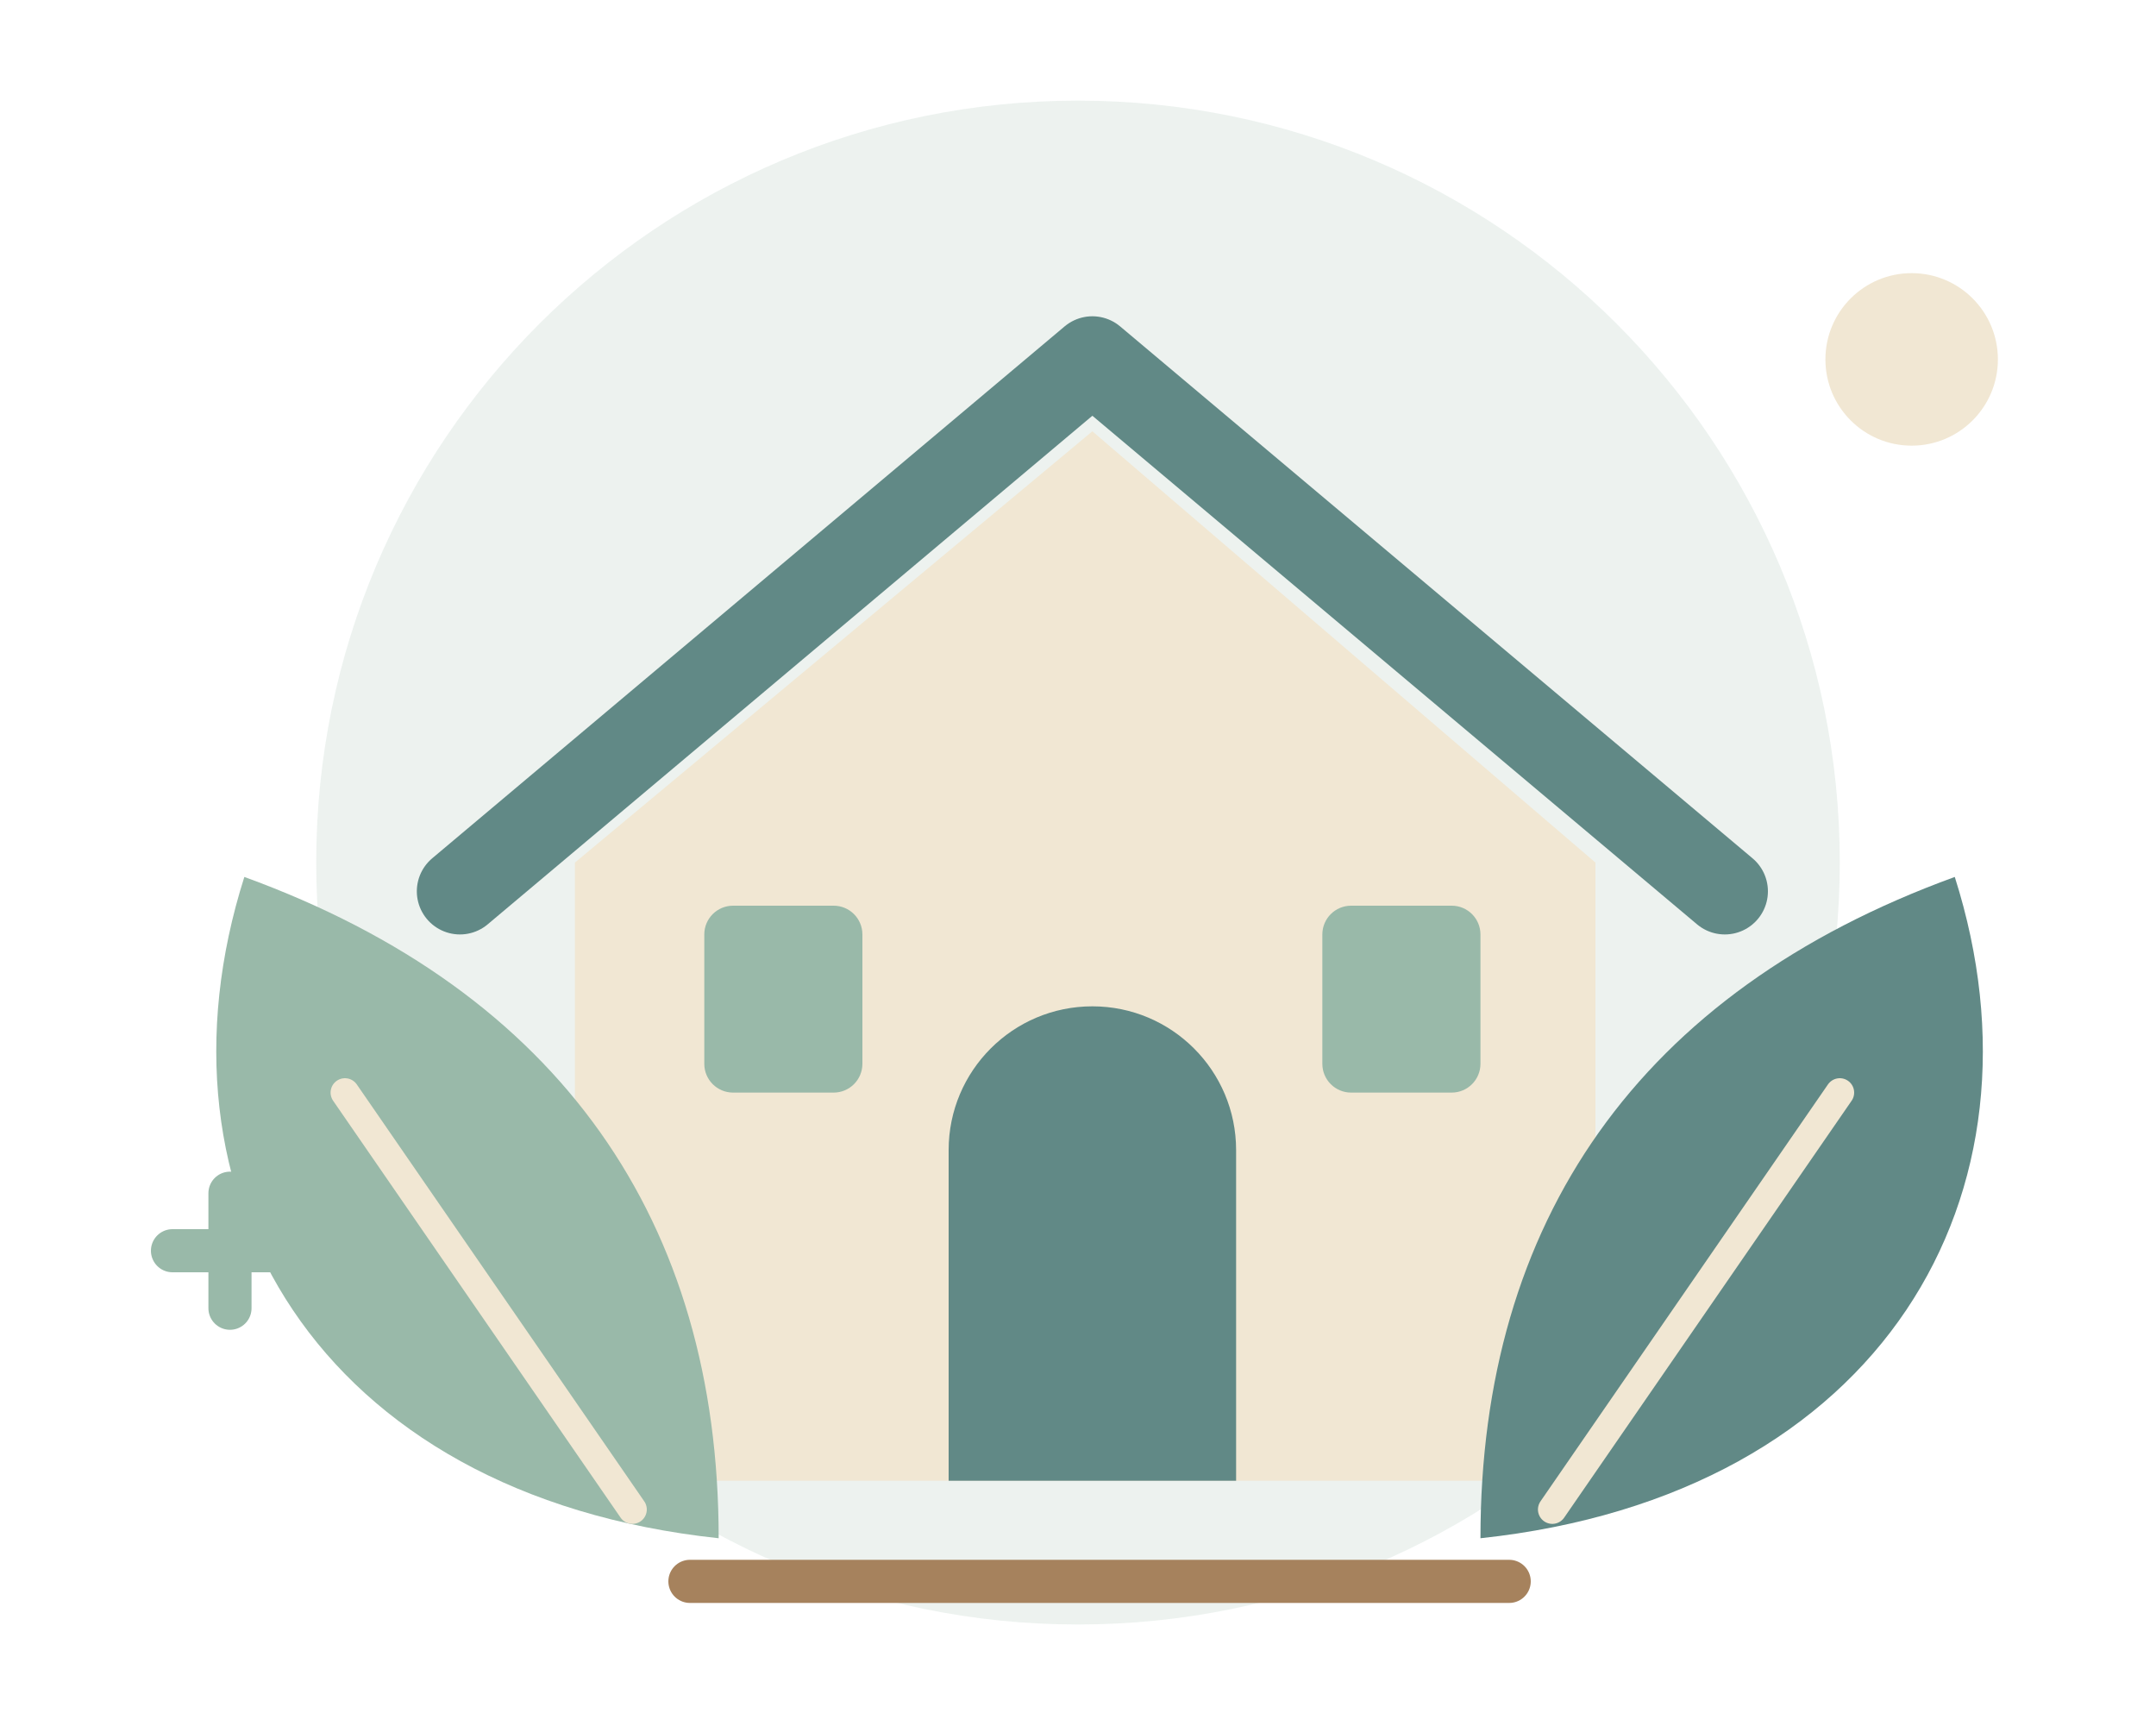
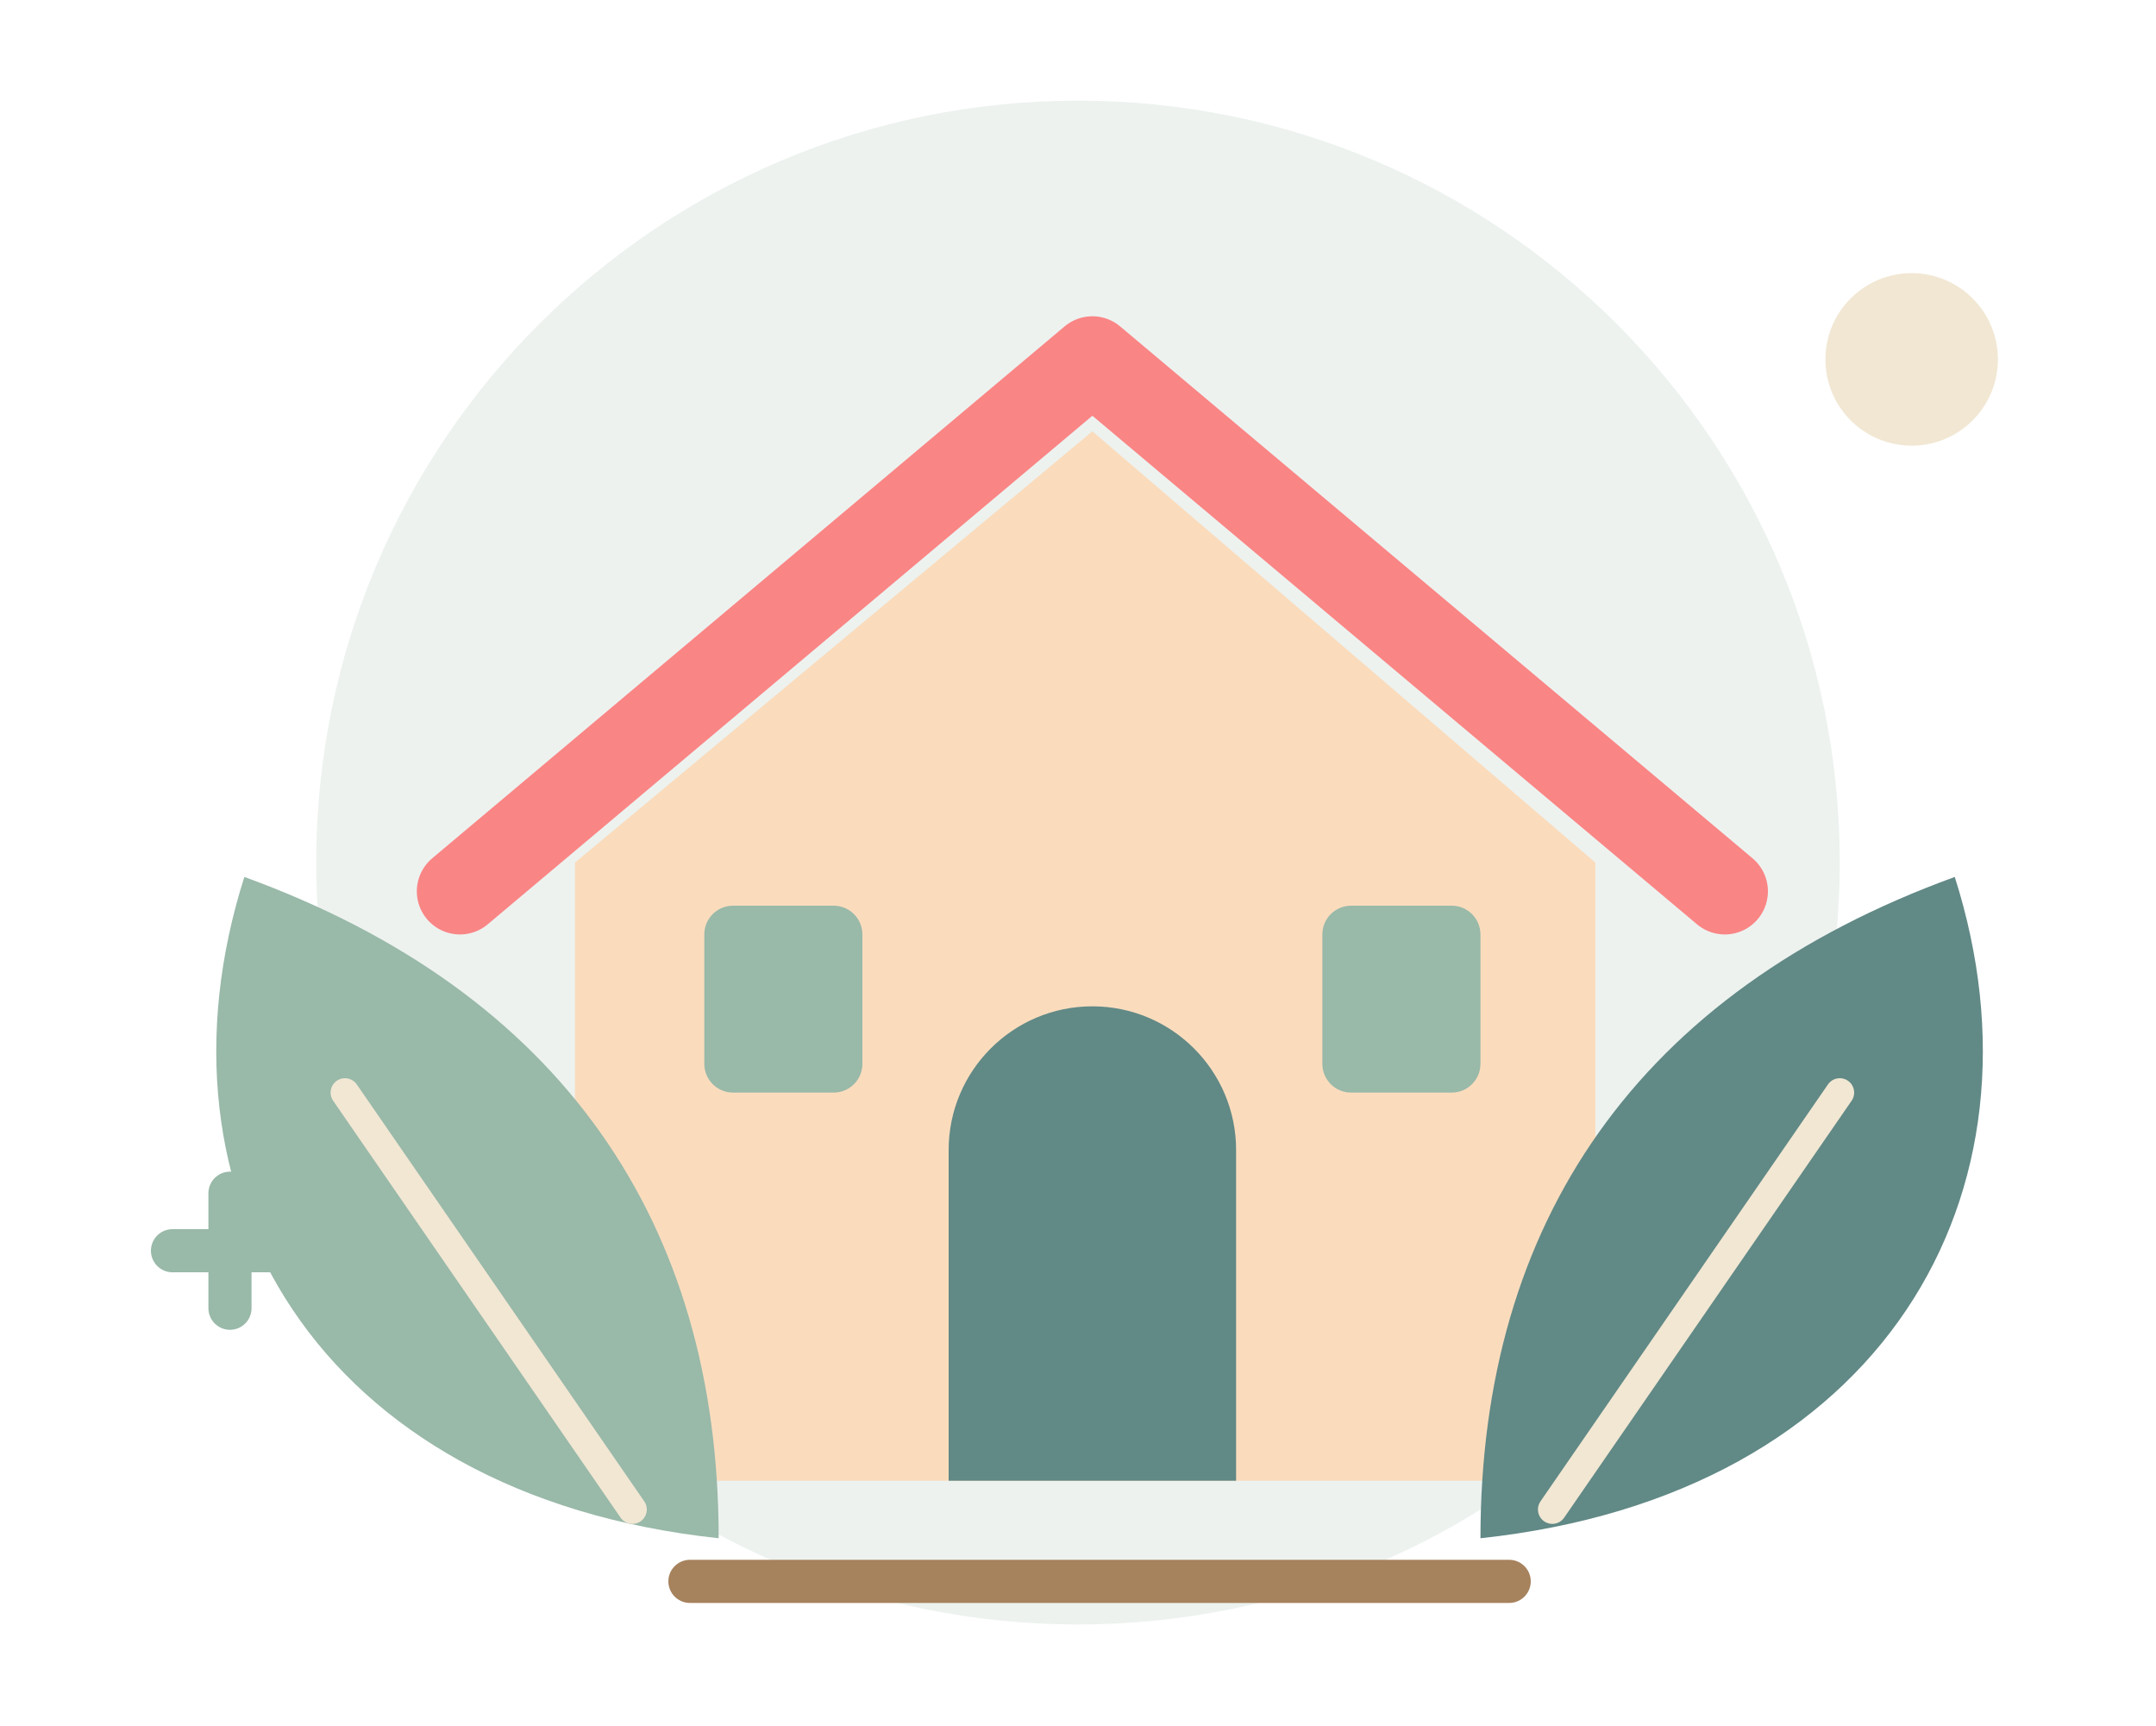
<svg xmlns="http://www.w3.org/2000/svg" viewBox="35 4 150 120" fill="none" aria-hidden="true" stroke-linecap="round" stroke-linejoin="round">
  <circle cx="110" cy="64" r="53" fill="#99B9A9" opacity="0.18" />
  <circle cx="168" cy="29" r="6" fill="#F1E7D3" />
  <path d="M47 91h8m-4-4v8" stroke="#99B9A9" stroke-width="3" />
-   <path d="M75 64 111 34l35 30v43H75Z" fill="#F1E7D3" />
-   <path d="m67 66 44-37 44 37" stroke="#618986" stroke-width="6" />
+   <path d="M75 64 111 34l35 30v43H75Z" fill="#fadcbd" />
+   <path d="m67 66 44-37 44 37" stroke="#fa8585" stroke-width="6" />
  <path d="M101 84a10 10 0 0 1 20 0v23h-20Z" fill="#618986" />
  <rect x="84" y="67" width="11" height="13" rx="2" fill="#99B9A9" />
  <rect x="127" y="67" width="11" height="13" rx="2" fill="#99B9A9" />
  <path d="M85 111C57 108 45 87 52 65c22 8 33 24 33 46Z" fill="#99B9A9" />
  <path d="M138 111c28-3 40-24 33-46-22 8-33 24-33 46Z" fill="#618986" />
  <path d="m59 80 20 29m84-29-20 29" stroke="#F1E7D3" stroke-width="2" />
  <path d="M83 114h57" stroke="#A6825D" stroke-width="3" />
</svg>
